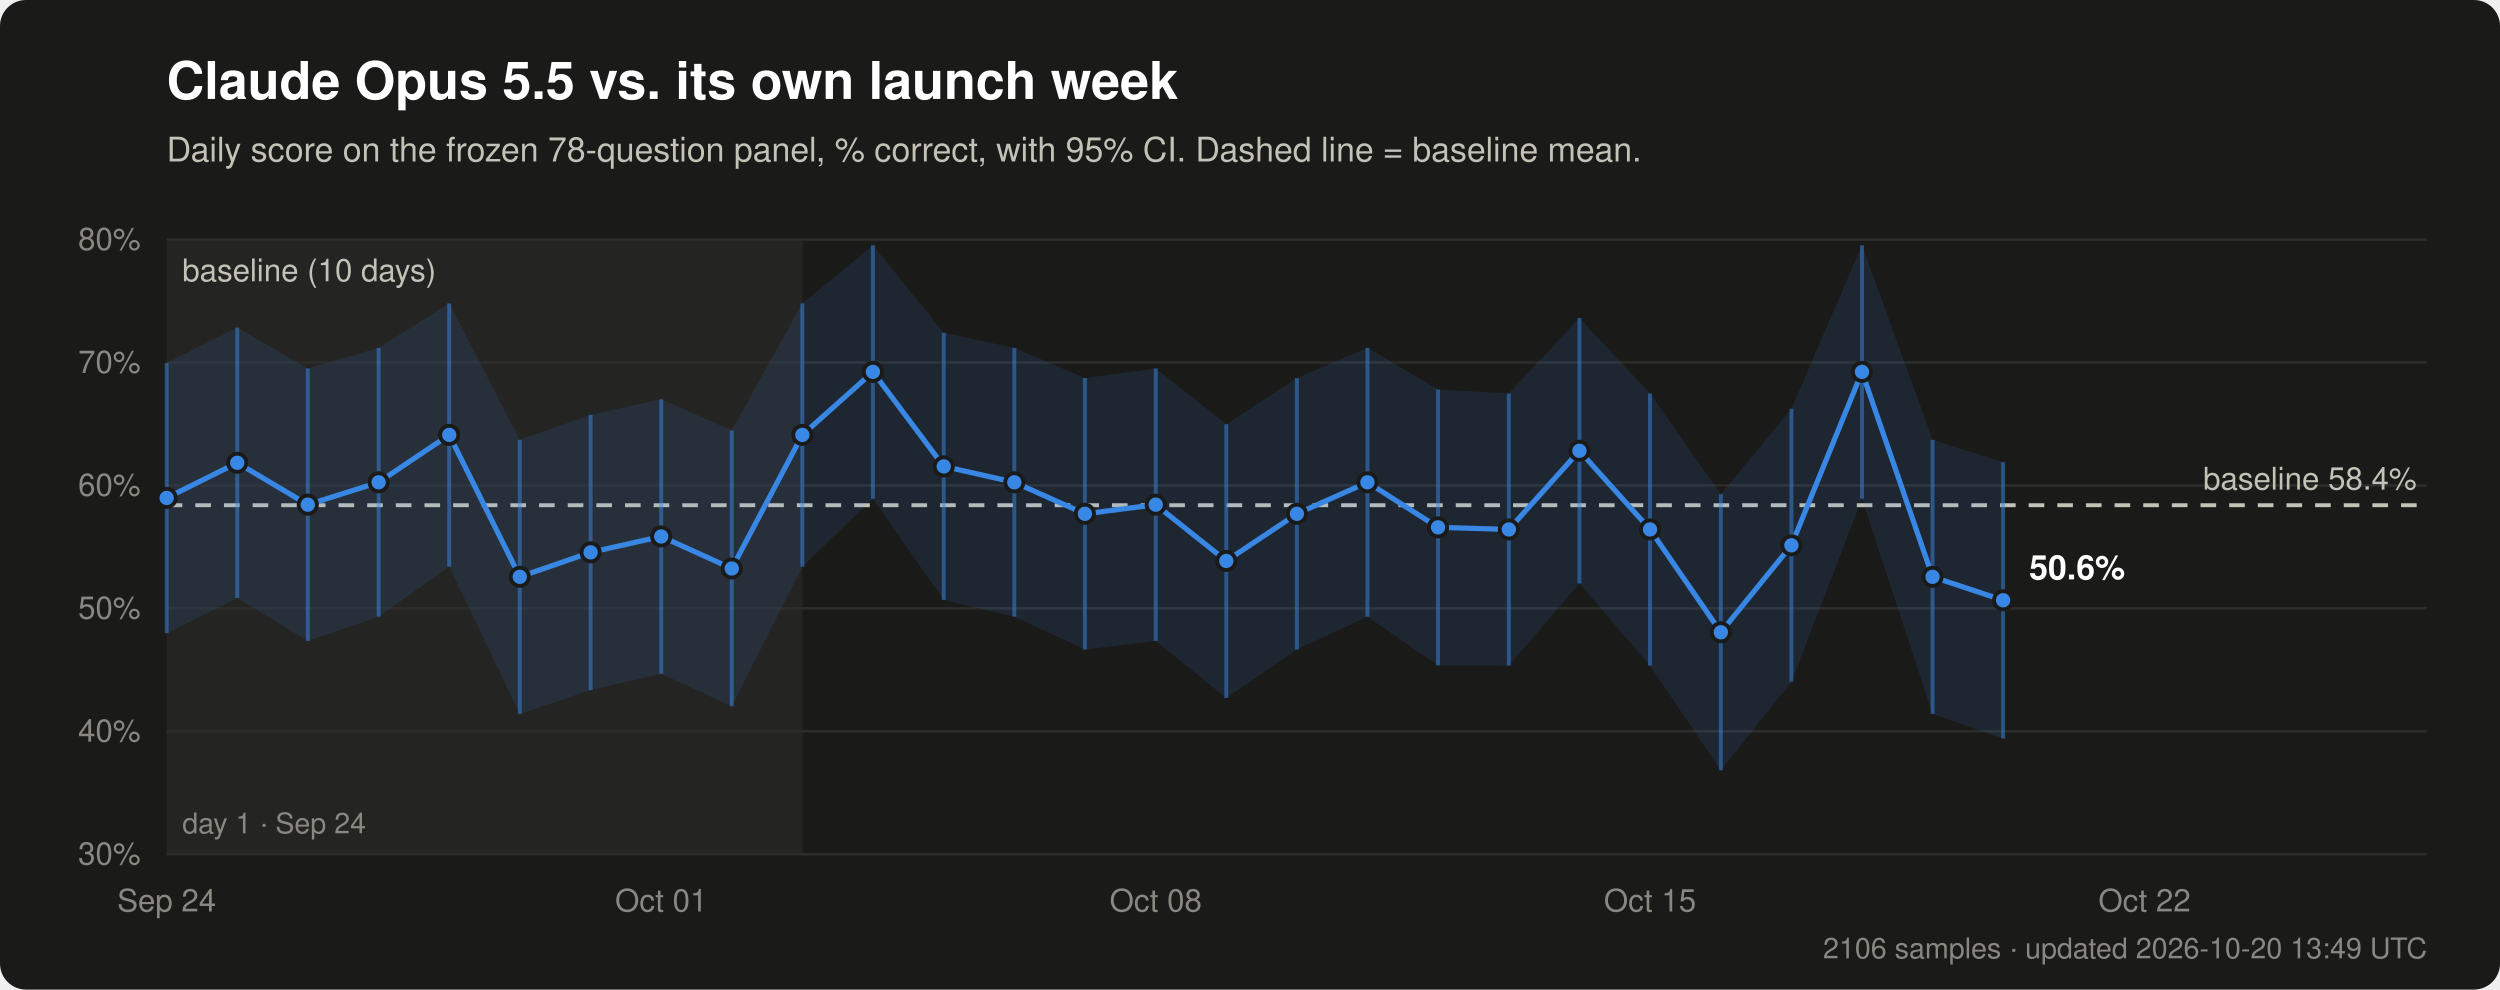
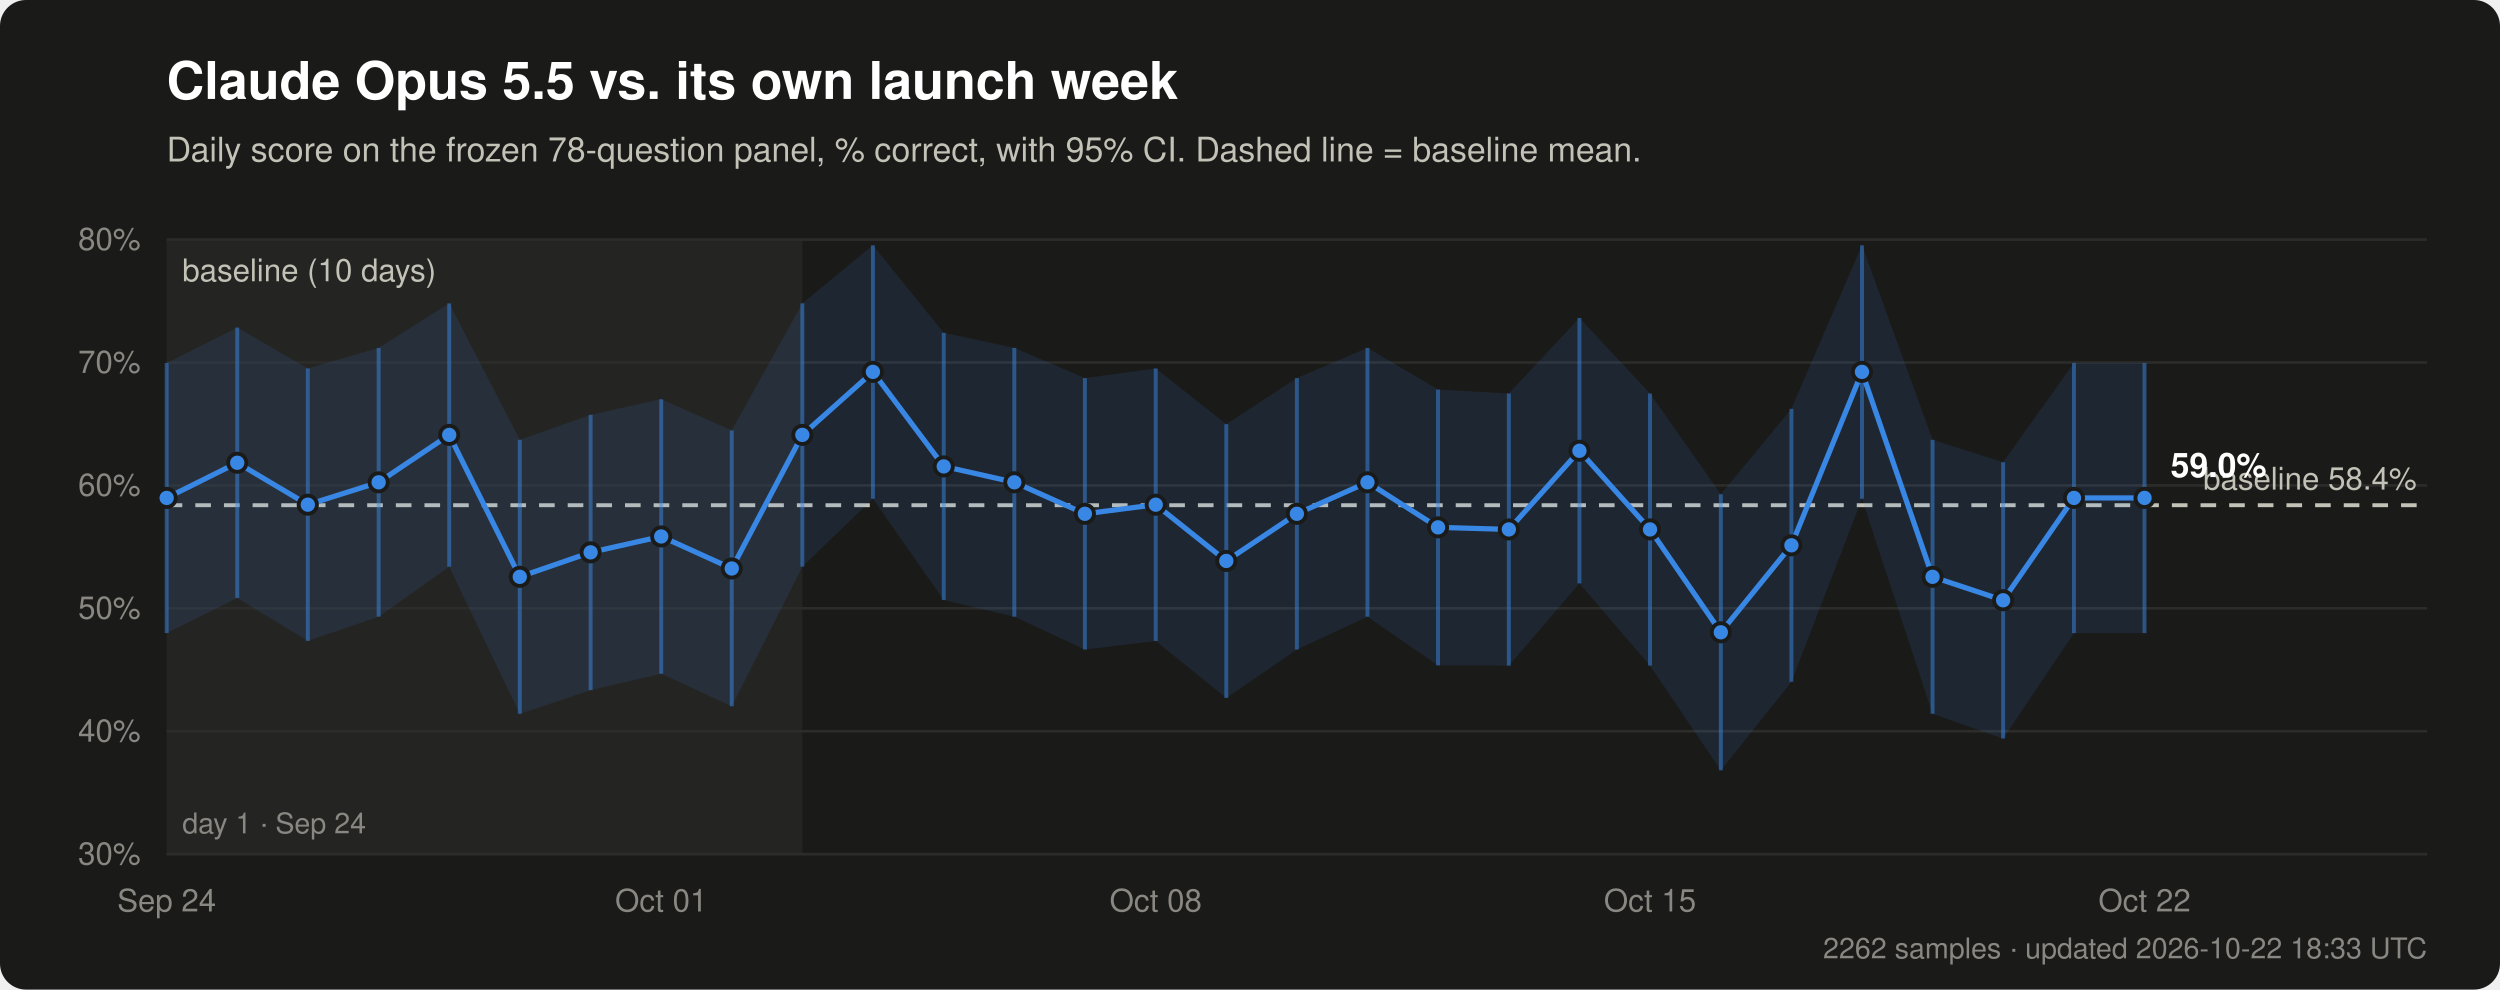
<svg xmlns="http://www.w3.org/2000/svg" width="960" height="380" viewBox="0 0 960 380" font-family="-apple-system, Segoe UI, Helvetica, Arial, sans-serif" role="img" aria-labelledby="t d">
  <rect width="960" height="380" rx="10" fill="#1a1a19" />
  <text x="64" y="38" fill="#ffffff" font-size="20" font-weight="600">Claude Opus 5.5 vs. its own launch week</text>
  <text x="64" y="62" fill="#c3c2b7" font-size="13">Daily score on the frozen 78-question panel, % correct, with 95% CI. Dashed line = baseline mean.</text>
  <line x1="64" y1="328.0" x2="932" y2="328.0" stroke="#2c2c2a" stroke-width="1" />
  <text x="54" y="332.0" text-anchor="end" fill="#898781" font-size="12">30%</text>
  <line x1="64" y1="280.8" x2="932" y2="280.8" stroke="#2c2c2a" stroke-width="1" />
  <text x="54" y="284.8" text-anchor="end" fill="#898781" font-size="12">40%</text>
  <line x1="64" y1="233.6" x2="932" y2="233.6" stroke="#2c2c2a" stroke-width="1" />
  <text x="54" y="237.6" text-anchor="end" fill="#898781" font-size="12">50%</text>
  <line x1="64" y1="186.4" x2="932" y2="186.4" stroke="#2c2c2a" stroke-width="1" />
  <text x="54" y="190.4" text-anchor="end" fill="#898781" font-size="12">60%</text>
  <line x1="64" y1="139.2" x2="932" y2="139.2" stroke="#2c2c2a" stroke-width="1" />
  <text x="54" y="143.2" text-anchor="end" fill="#898781" font-size="12">70%</text>
  <line x1="64" y1="92.0" x2="932" y2="92.0" stroke="#2c2c2a" stroke-width="1" />
  <text x="54" y="96.0" text-anchor="end" fill="#898781" font-size="12">80%</text>
  <rect x="64.0" y="92" width="244.1" height="236" fill="#2c2c2a" opacity="0.6" />
  <text x="70.0" y="108" fill="#c3c2b7" font-size="12">baseline (10 days)</text>
  <text x="70.0" y="320" fill="#898781" font-size="11">day 1 · Sep 24</text>
  <text x="64.0" y="350" text-anchor="middle" fill="#898781" font-size="12">Sep 24</text>
  <text x="253.9" y="350" text-anchor="middle" fill="#898781" font-size="12">Oct 01</text>
  <text x="443.8" y="350" text-anchor="middle" fill="#898781" font-size="12">Oct 08</text>
  <text x="633.6" y="350" text-anchor="middle" fill="#898781" font-size="12">Oct 15</text>
  <text x="823.5" y="350" text-anchor="middle" fill="#898781" font-size="12">Oct 22</text>
  <line x1="64" y1="194.0" x2="932" y2="194.0" stroke="#c3c2b7" stroke-width="1.5" stroke-dasharray="6 5" />
  <text x="928" y="188.0" text-anchor="end" fill="#c3c2b7" font-size="12">baseline 58.4%</text>
-   <path d="M64.0,139.4 L91.1,125.8 L118.2,141.5 L145.4,133.6 L172.5,116.5 L199.6,168.9 L226.8,159.3 L253.9,153.3 L281.0,165.3 L308.1,116.5 L335.2,94.2 L362.4,127.8 L389.5,133.6 L416.6,145.2 L443.8,141.5 L470.9,162.9 L498.0,145.2 L525.1,133.6 L552.2,149.6 L579.4,151.1 L606.5,122.1 L633.6,151.1 L660.8,189.8 L687.9,157.0 L715.0,94.2 L742.1,168.9 L769.2,177.5 L769.2,283.6 L742.1,274.1 L715.0,191.5 L687.9,261.8 L660.8,295.8 L633.6,255.6 L606.5,224.0 L579.4,255.6 L552.2,255.5 L525.1,236.8 L498.0,249.4 L470.9,268.0 L443.8,246.1 L416.6,249.4 L389.5,236.8 L362.4,230.4 L335.2,191.5 L308.1,217.6 L281.0,271.2 L253.9,258.7 L226.8,265.0 L199.6,274.1 L172.5,217.6 L145.4,236.8 L118.2,246.1 L91.1,229.6 L64.0,243.1 Z" fill="#3987e5" opacity="0.12" />
-   <path d="M64.0,191.2 L91.1,177.7 L118.2,193.8 L145.4,185.2 L172.5,167.0 L199.6,221.5 L226.8,212.1 L253.9,206.0 L281.0,218.3 L308.1,167.0 L335.2,142.8 L362.4,179.1 L389.5,185.2 L416.6,197.3 L443.8,193.8 L470.9,215.4 L498.0,197.3 L525.1,185.2 L552.2,202.5 L579.4,203.3 L606.5,173.1 L633.6,203.3 L660.8,242.8 L687.9,209.4 L715.0,142.8 L742.1,221.5 L769.2,230.5" fill="none" stroke="#3987e5" stroke-width="2" stroke-linejoin="round" stroke-linecap="round" />
+   <path d="M64.0,139.4 L91.1,125.8 L118.2,141.5 L145.4,133.6 L172.5,116.5 L199.6,168.9 L226.8,159.3 L253.9,153.3 L281.0,165.3 L308.1,116.5 L335.2,94.2 L362.4,127.8 L389.5,133.6 L416.6,145.2 L443.8,141.5 L470.9,162.9 L498.0,145.2 L525.1,133.6 L552.2,149.6 L579.4,151.1 L606.5,122.1 L633.6,151.1 L660.8,189.8 L687.9,157.0 L715.0,94.2 L742.1,168.9 L769.2,177.5 L796.4,139.4 L823.5,139.4 L823.5,243.1 L796.4,243.1 L769.2,283.6 L742.1,274.1 L715.0,191.5 L687.9,261.8 L660.8,295.8 L633.6,255.6 L606.5,224.0 L579.4,255.6 L552.2,255.5 L525.1,236.8 L498.0,249.4 L470.9,268.0 L443.8,246.1 L416.6,249.4 L389.5,236.8 L362.4,230.4 L335.2,191.5 L308.1,217.6 L281.0,271.2 L253.9,258.7 L226.8,265.0 L199.6,274.1 L172.5,217.6 L145.4,236.8 L118.2,246.1 L91.1,229.6 L64.0,243.1 Z" fill="#3987e5" opacity="0.12" />
+   <path d="M64.0,191.2 L91.1,177.7 L118.2,193.8 L145.4,185.2 L172.5,167.0 L199.6,221.5 L226.8,212.1 L253.9,206.0 L281.0,218.3 L308.1,167.0 L335.2,142.8 L362.4,179.1 L389.5,185.2 L416.6,197.3 L443.8,193.8 L470.9,215.4 L498.0,197.3 L525.1,185.2 L552.2,202.5 L579.4,203.3 L606.5,173.1 L633.6,203.3 L660.8,242.8 L687.9,209.4 L715.0,142.8 L742.1,221.5 L769.2,230.5 L796.4,191.2 L823.5,191.2" fill="none" stroke="#3987e5" stroke-width="2" stroke-linejoin="round" stroke-linecap="round" />
  <line x1="64.0" y1="243.1" x2="64.0" y2="139.4" stroke="#3987e5" stroke-width="1.5" opacity="0.5" />
  <circle cx="64.0" cy="191.2" r="3.5" fill="#3987e5" stroke="#1a1a19" stroke-width="1.5" />
  <line x1="91.1" y1="229.6" x2="91.1" y2="125.8" stroke="#3987e5" stroke-width="1.5" opacity="0.5" />
  <circle cx="91.1" cy="177.7" r="3.5" fill="#3987e5" stroke="#1a1a19" stroke-width="1.5" />
  <line x1="118.2" y1="246.1" x2="118.2" y2="141.5" stroke="#3987e5" stroke-width="1.5" opacity="0.5" />
  <circle cx="118.2" cy="193.8" r="3.5" fill="#3987e5" stroke="#1a1a19" stroke-width="1.5" />
  <line x1="145.4" y1="236.8" x2="145.4" y2="133.6" stroke="#3987e5" stroke-width="1.5" opacity="0.5" />
  <circle cx="145.4" cy="185.2" r="3.5" fill="#3987e5" stroke="#1a1a19" stroke-width="1.5" />
  <line x1="172.5" y1="217.6" x2="172.5" y2="116.5" stroke="#3987e5" stroke-width="1.5" opacity="0.5" />
  <circle cx="172.5" cy="167.0" r="3.5" fill="#3987e5" stroke="#1a1a19" stroke-width="1.5" />
  <line x1="199.6" y1="274.1" x2="199.6" y2="168.9" stroke="#3987e5" stroke-width="1.5" opacity="0.5" />
  <circle cx="199.6" cy="221.5" r="3.5" fill="#3987e5" stroke="#1a1a19" stroke-width="1.5" />
  <line x1="226.8" y1="265.0" x2="226.8" y2="159.3" stroke="#3987e5" stroke-width="1.5" opacity="0.5" />
  <circle cx="226.8" cy="212.1" r="3.5" fill="#3987e5" stroke="#1a1a19" stroke-width="1.5" />
  <line x1="253.9" y1="258.7" x2="253.9" y2="153.3" stroke="#3987e5" stroke-width="1.5" opacity="0.5" />
  <circle cx="253.9" cy="206.0" r="3.5" fill="#3987e5" stroke="#1a1a19" stroke-width="1.5" />
  <line x1="281.0" y1="271.2" x2="281.0" y2="165.3" stroke="#3987e5" stroke-width="1.5" opacity="0.5" />
  <circle cx="281.0" cy="218.3" r="3.5" fill="#3987e5" stroke="#1a1a19" stroke-width="1.5" />
  <line x1="308.1" y1="217.6" x2="308.1" y2="116.5" stroke="#3987e5" stroke-width="1.5" opacity="0.5" />
  <circle cx="308.1" cy="167.0" r="3.5" fill="#3987e5" stroke="#1a1a19" stroke-width="1.5" />
  <line x1="335.2" y1="191.5" x2="335.2" y2="94.2" stroke="#3987e5" stroke-width="1.5" opacity="0.5" />
  <circle cx="335.2" cy="142.8" r="3.5" fill="#3987e5" stroke="#1a1a19" stroke-width="1.5" />
  <line x1="362.4" y1="230.4" x2="362.4" y2="127.8" stroke="#3987e5" stroke-width="1.5" opacity="0.5" />
  <circle cx="362.4" cy="179.1" r="3.5" fill="#3987e5" stroke="#1a1a19" stroke-width="1.5" />
  <line x1="389.5" y1="236.8" x2="389.5" y2="133.6" stroke="#3987e5" stroke-width="1.5" opacity="0.5" />
  <circle cx="389.5" cy="185.2" r="3.5" fill="#3987e5" stroke="#1a1a19" stroke-width="1.5" />
  <line x1="416.6" y1="249.4" x2="416.6" y2="145.2" stroke="#3987e5" stroke-width="1.5" opacity="0.5" />
  <circle cx="416.6" cy="197.3" r="3.5" fill="#3987e5" stroke="#1a1a19" stroke-width="1.5" />
  <line x1="443.8" y1="246.1" x2="443.8" y2="141.5" stroke="#3987e5" stroke-width="1.5" opacity="0.5" />
  <circle cx="443.8" cy="193.8" r="3.5" fill="#3987e5" stroke="#1a1a19" stroke-width="1.5" />
  <line x1="470.9" y1="268.0" x2="470.9" y2="162.9" stroke="#3987e5" stroke-width="1.5" opacity="0.5" />
  <circle cx="470.9" cy="215.4" r="3.5" fill="#3987e5" stroke="#1a1a19" stroke-width="1.5" />
  <line x1="498.0" y1="249.4" x2="498.0" y2="145.2" stroke="#3987e5" stroke-width="1.5" opacity="0.5" />
  <circle cx="498.0" cy="197.3" r="3.5" fill="#3987e5" stroke="#1a1a19" stroke-width="1.5" />
  <line x1="525.1" y1="236.8" x2="525.1" y2="133.6" stroke="#3987e5" stroke-width="1.5" opacity="0.5" />
  <circle cx="525.1" cy="185.2" r="3.5" fill="#3987e5" stroke="#1a1a19" stroke-width="1.5" />
  <line x1="552.2" y1="255.5" x2="552.2" y2="149.6" stroke="#3987e5" stroke-width="1.5" opacity="0.5" />
  <circle cx="552.2" cy="202.5" r="3.5" fill="#3987e5" stroke="#1a1a19" stroke-width="1.5" />
  <line x1="579.4" y1="255.6" x2="579.4" y2="151.1" stroke="#3987e5" stroke-width="1.5" opacity="0.5" />
  <circle cx="579.4" cy="203.3" r="3.5" fill="#3987e5" stroke="#1a1a19" stroke-width="1.5" />
  <line x1="606.5" y1="224.0" x2="606.5" y2="122.1" stroke="#3987e5" stroke-width="1.5" opacity="0.5" />
  <circle cx="606.5" cy="173.1" r="3.5" fill="#3987e5" stroke="#1a1a19" stroke-width="1.5" />
  <line x1="633.6" y1="255.6" x2="633.6" y2="151.1" stroke="#3987e5" stroke-width="1.5" opacity="0.5" />
  <circle cx="633.6" cy="203.3" r="3.5" fill="#3987e5" stroke="#1a1a19" stroke-width="1.5" />
  <line x1="660.8" y1="295.8" x2="660.8" y2="189.8" stroke="#3987e5" stroke-width="1.5" opacity="0.5" />
  <circle cx="660.8" cy="242.8" r="3.5" fill="#3987e5" stroke="#1a1a19" stroke-width="1.5" />
  <line x1="687.9" y1="261.8" x2="687.9" y2="157.0" stroke="#3987e5" stroke-width="1.5" opacity="0.5" />
  <circle cx="687.9" cy="209.4" r="3.5" fill="#3987e5" stroke="#1a1a19" stroke-width="1.5" />
  <line x1="715.0" y1="191.5" x2="715.0" y2="94.2" stroke="#3987e5" stroke-width="1.5" opacity="0.5" />
  <circle cx="715.0" cy="142.8" r="3.5" fill="#3987e5" stroke="#1a1a19" stroke-width="1.5" />
  <line x1="742.1" y1="274.1" x2="742.1" y2="168.9" stroke="#3987e5" stroke-width="1.5" opacity="0.5" />
  <circle cx="742.1" cy="221.5" r="3.5" fill="#3987e5" stroke="#1a1a19" stroke-width="1.5" />
  <line x1="769.2" y1="283.6" x2="769.2" y2="177.5" stroke="#3987e5" stroke-width="1.5" opacity="0.5" />
  <circle cx="769.2" cy="230.5" r="3.5" fill="#3987e5" stroke="#1a1a19" stroke-width="1.5" />
-   <text x="779.2" y="222.5" fill="#ffffff" font-size="13" font-weight="600">50.6%</text>
-   <text x="932" y="368" text-anchor="end" fill="#898781" font-size="11">2106 samples · updated 2026-10-20 13:49 UTC</text>
+   <line x1="796.4" y1="243.1" x2="796.4" y2="139.4" stroke="#3987e5" stroke-width="1.5" opacity="0.5" />
+   <circle cx="796.4" cy="191.2" r="3.5" fill="#3987e5" stroke="#1a1a19" stroke-width="1.5" />
+   <line x1="823.5" y1="243.1" x2="823.5" y2="139.4" stroke="#3987e5" stroke-width="1.5" opacity="0.5" />
+   <circle cx="823.5" cy="191.2" r="3.5" fill="#3987e5" stroke="#1a1a19" stroke-width="1.5" />
+   <text x="833.5" y="183.2" fill="#ffffff" font-size="13" font-weight="600">59.0%</text>
+   <text x="932" y="368" text-anchor="end" fill="#898781" font-size="11">2262 samples · updated 2026-10-22 18:33 UTC</text>
</svg>
